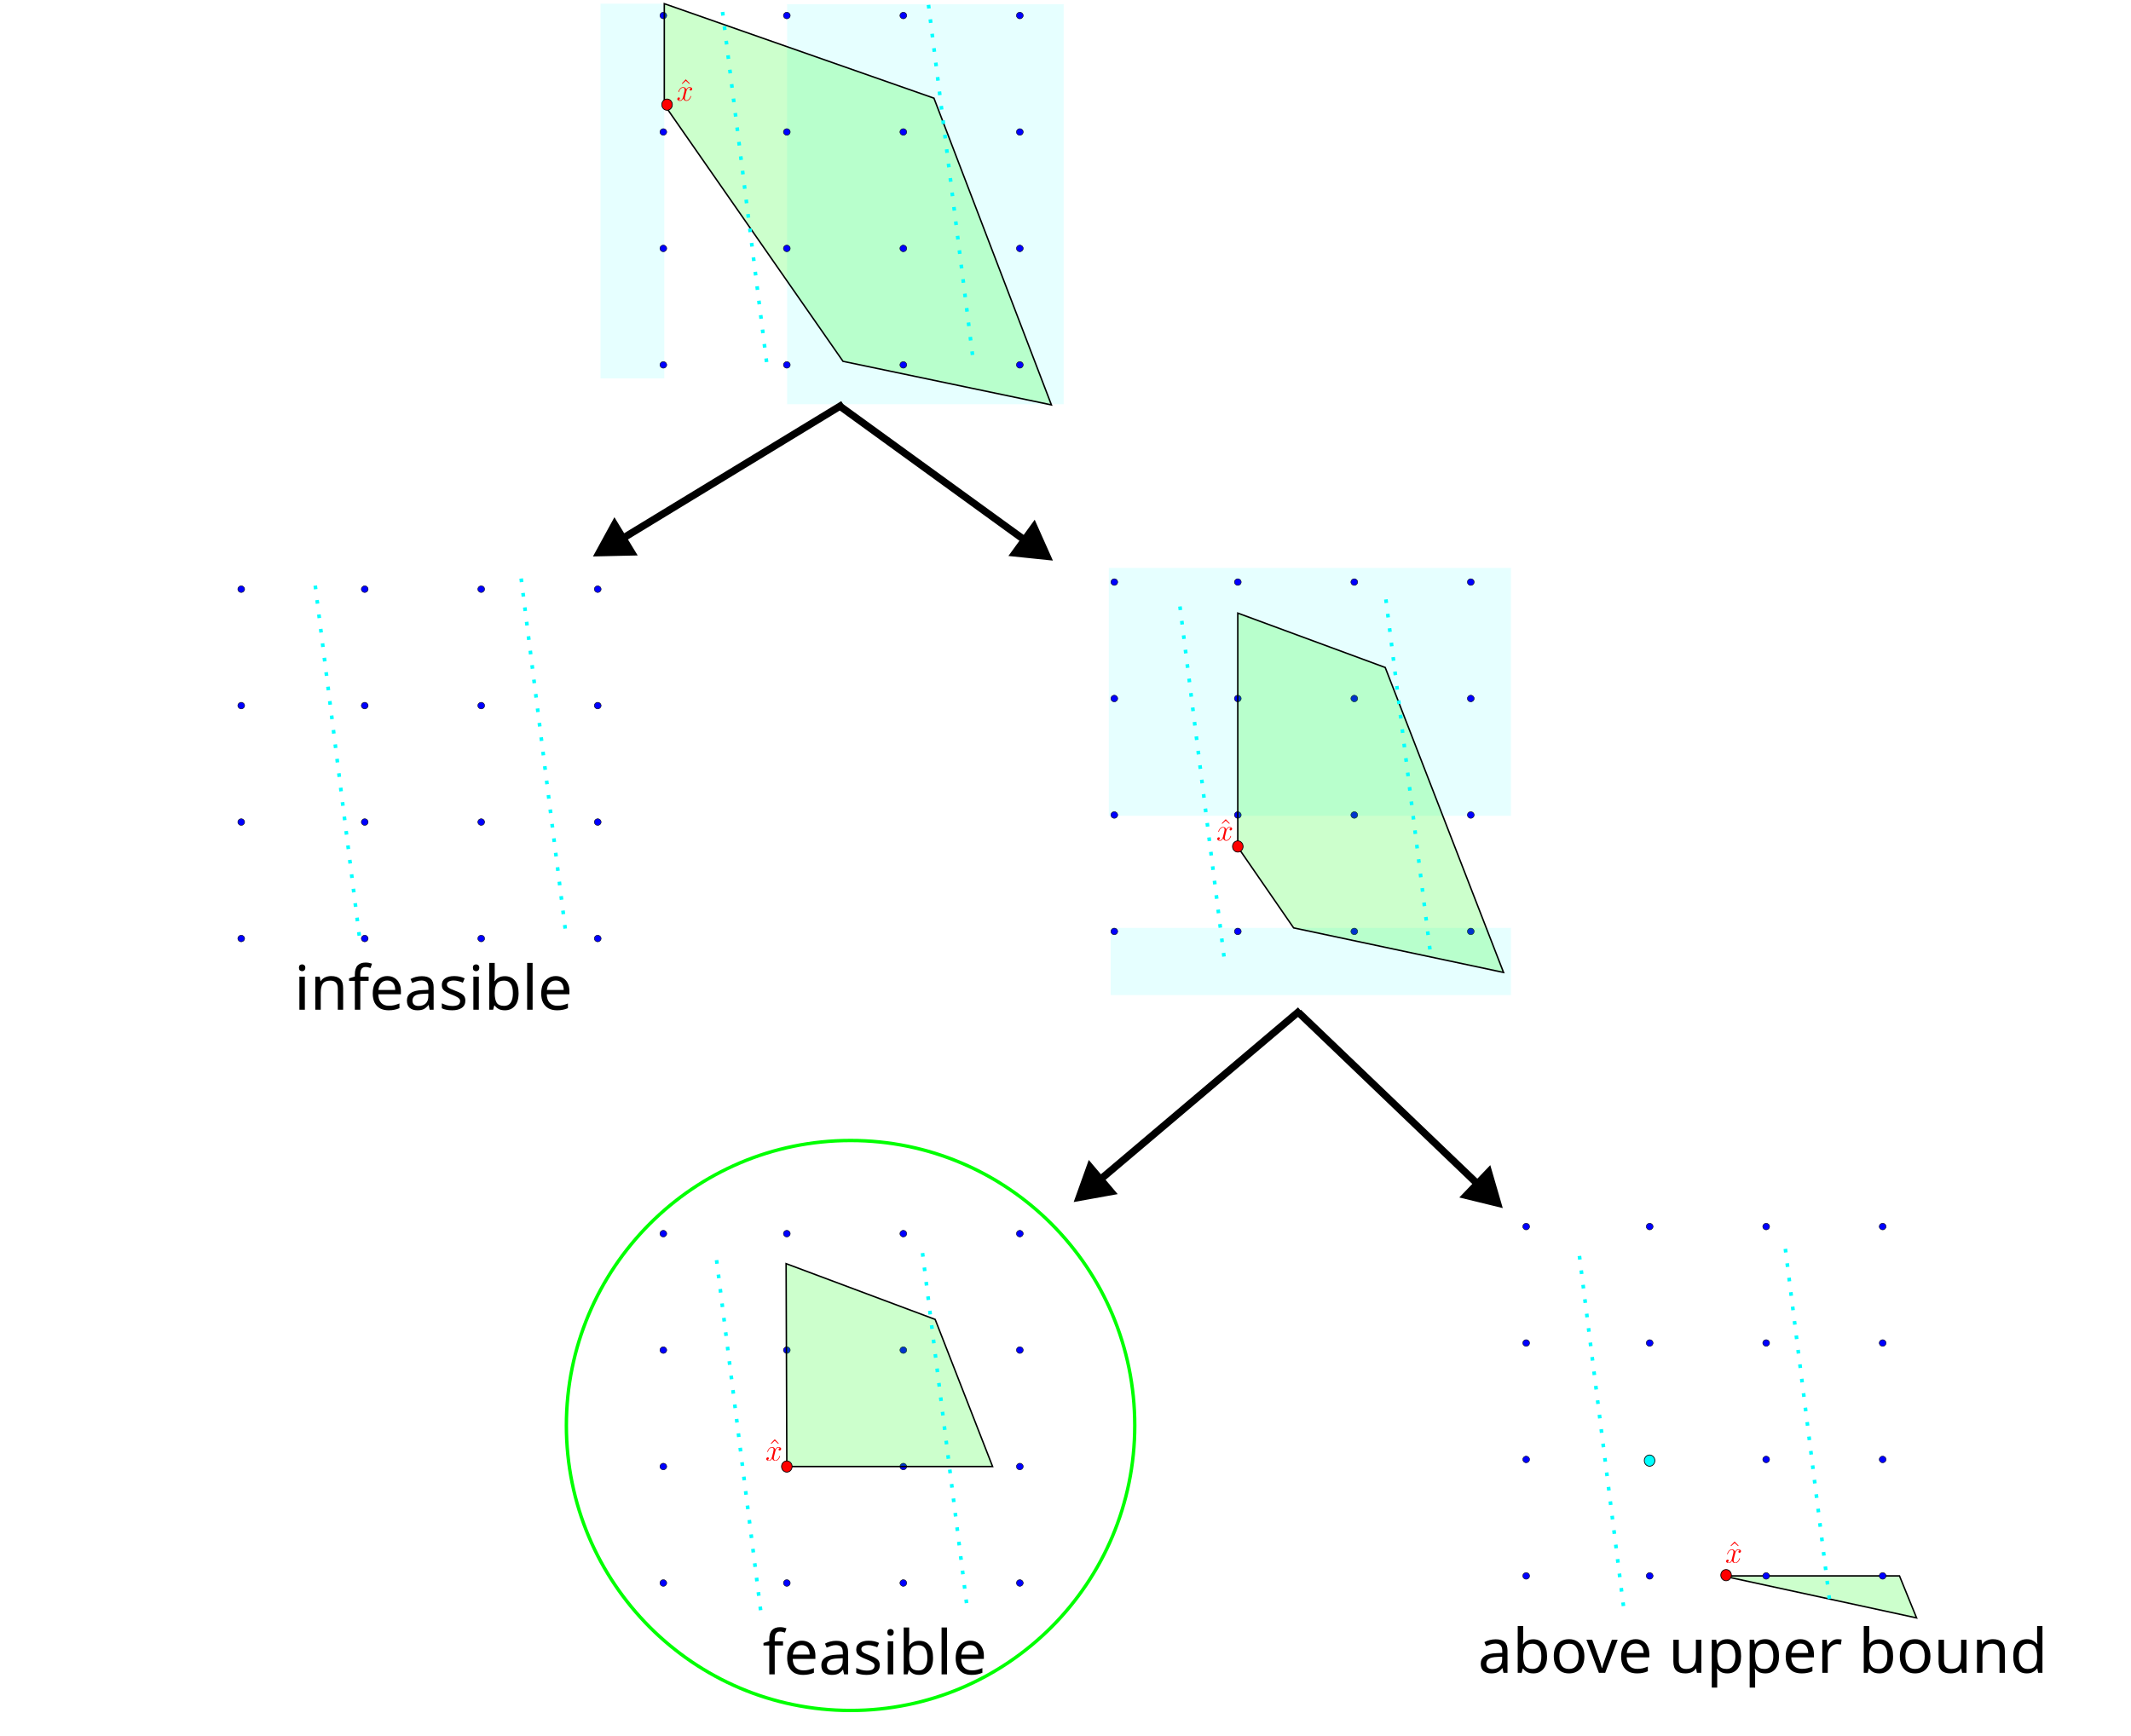
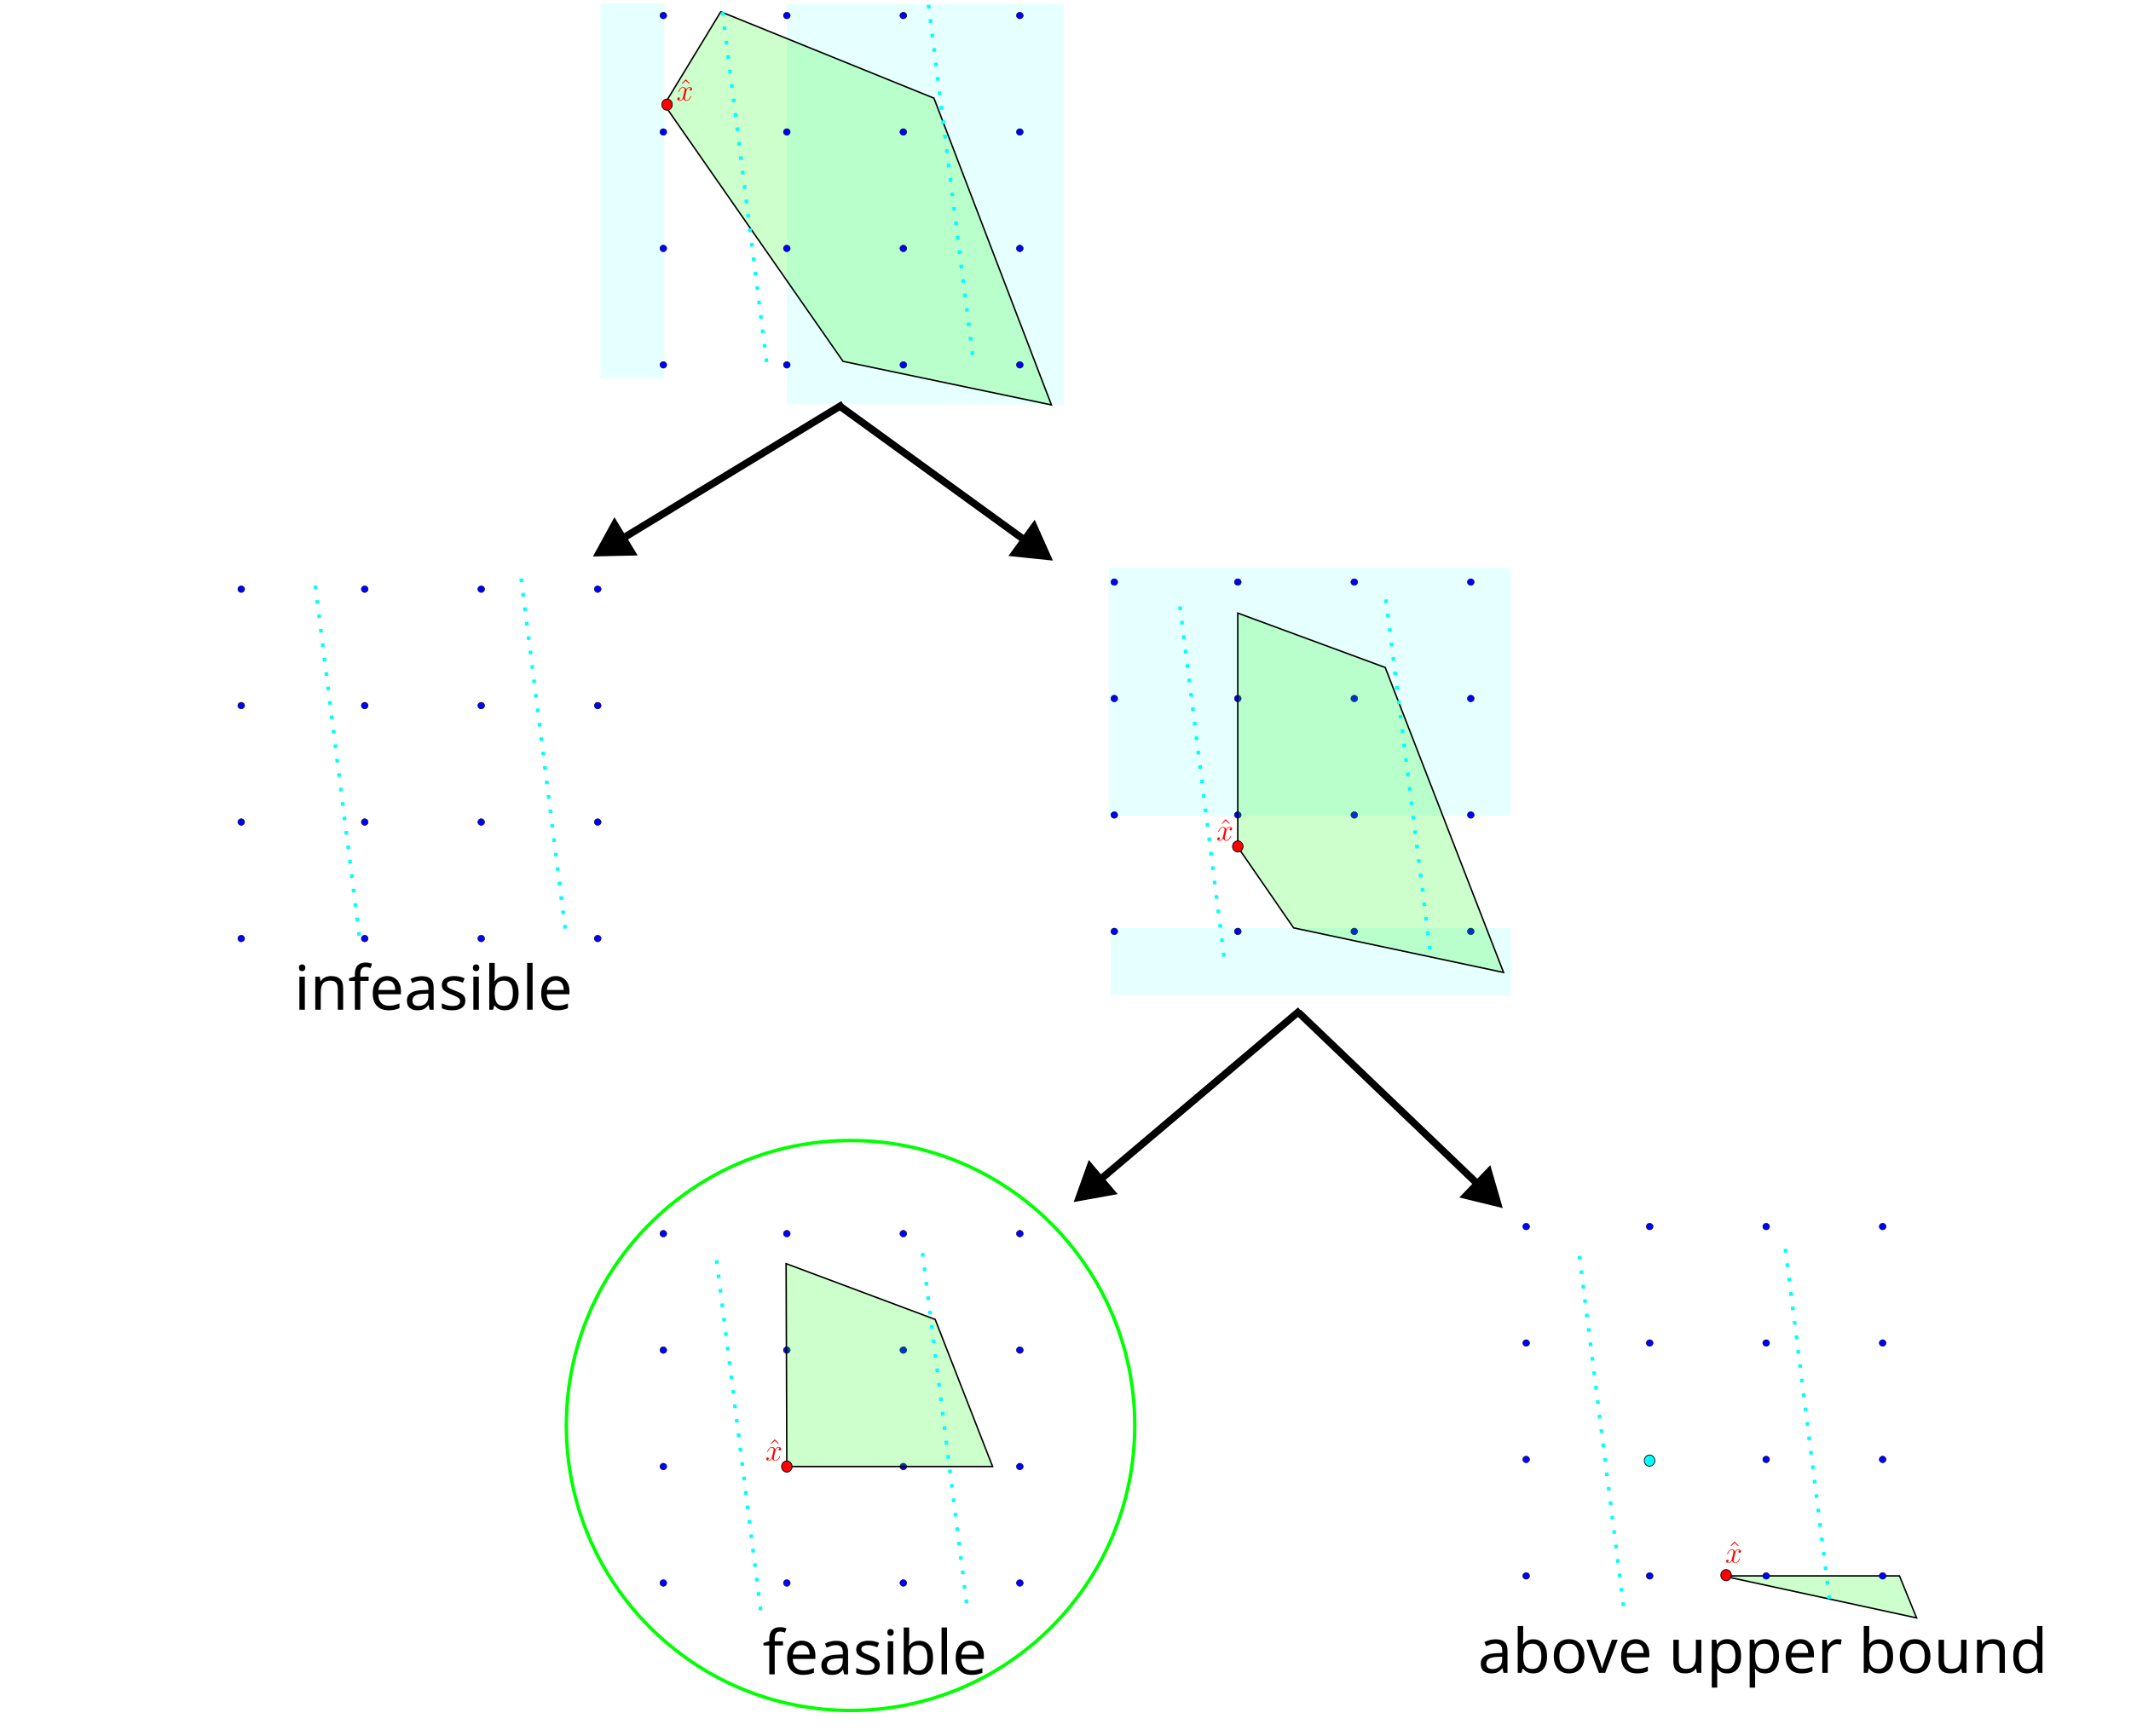
<svg xmlns="http://www.w3.org/2000/svg" width="292.876mm" height="238.552mm" viewBox="0 0 292.876 238.552" version="1.1" id="svg37558">
  <defs id="defs37555">
    <marker style="overflow:visible" id="TriangleStart" refX="0" refY="0" orient="auto-start-reverse" markerWidth="5.324" markerHeight="6.155" viewBox="0 0 5.324 6.155" preserveAspectRatio="xMidYMid">
      <path transform="scale(0.5)" style="fill:context-stroke;fill-rule:evenodd;stroke:context-stroke;stroke-width:1pt" d="M 5.77,0 -2.88,5 V -5 Z" id="path135" />
    </marker>
    <clipPath id="clipPath9973">
      <path clip-rule="nonzero" d="M 14,14 H 43 V 28.836 H 14 Z m 0,0" id="path6578" />
    </clipPath>
    <clipPath id="clipPath9062">
      <path clip-rule="nonzero" d="m 7,5 h 12 v 6.066 H 7 Z m 0,0" id="path4863" />
    </clipPath>
    <clipPath id="clipPath1590">
      <path clip-rule="nonzero" d="m 7,5 h 9 v 6.066 H 7 Z m 0,0" id="path7390" />
    </clipPath>
    <clipPath id="clipPath2948">
      <path clip-rule="nonzero" d="m 15,5 h 5 v 6.066 h -5 z m 0,0" id="path7932" />
    </clipPath>
    <clipPath id="clipPath7494">
      <path clip-rule="nonzero" d="m 20,5 h 12 v 6.066 H 20 Z m 0,0" id="path9555" />
    </clipPath>
    <clipPath id="clipPath3567">
      <path clip-rule="nonzero" d="M 0,0 H 34 V 11.988 H 0 Z m 0,0" id="path1464" />
    </clipPath>
    <clipPath id="clipPath9450">
      <path clip-rule="nonzero" d="m 41,6 h 13 v 5.988 H 41 Z m 0,0" id="path8909" />
    </clipPath>
    <clipPath id="clipPath243">
      <path clip-rule="nonzero" d="m 54,0 h 4 v 11.988 h -4 z m 0,0" id="path9050" />
    </clipPath>
    <clipPath id="clipPath5425">
      <path clip-rule="nonzero" d="M 0,0 H 5 V 5.148 H 0 Z m 0,0" id="path3411" />
    </clipPath>
    <clipPath id="clipPath4204">
      <path clip-rule="nonzero" d="M 0,3 H 6.652 V 8.301 H 0 Z m 0,0" id="path243" />
    </clipPath>
    <clipPath id="clipPath4726">
      <path clip-rule="nonzero" d="M 0,0 H 34 V 11.953 H 0 Z m 0,0" id="path5399" />
    </clipPath>
    <clipPath id="clipPath4014">
      <path clip-rule="nonzero" d="m 41,0 h 4 v 11.953 h -4 z m 0,0" id="path1291" />
    </clipPath>
    <clipPath id="clipPath6702">
      <path clip-rule="nonzero" d="M 0,2 H 7 V 8.047 H 0 Z m 0,0" id="path7622" />
    </clipPath>
    <clipPath id="clipPath7501">
      <path clip-rule="nonzero" d="M 0,3 H 6.652 V 8.301 H 0 Z m 0,0" id="path256" />
    </clipPath>
    <clipPath id="clipPath4959">
      <path clip-rule="nonzero" d="M 1,0 H 4 V 11.953 H 1 Z m 0,0" id="path8237" />
    </clipPath>
    <clipPath id="clipPath1500">
      <path clip-rule="nonzero" d="m 26,7 h 3 v 4.953 h -3 z m 0,0" id="path7387" />
    </clipPath>
    <clipPath id="clipPath6884">
      <path clip-rule="nonzero" d="m 43,0 h 4 v 11.953 h -4 z m 0,0" id="path5489" />
    </clipPath>
    <clipPath id="clipPath5482">
      <path clip-rule="nonzero" d="M 1,0 H 4 V 11.953 H 1 Z m 0,0" id="path7179" />
    </clipPath>
    <clipPath id="clipPath234">
      <path clip-rule="nonzero" d="m 29,7 h 3 v 4.953 h -3 z m 0,0" id="path5732" />
    </clipPath>
    <clipPath id="clipPath3980">
      <path clip-rule="nonzero" d="m 46,0 h 4 v 11.953 h -4 z m 0,0" id="path2864" />
    </clipPath>
    <clipPath id="clipPath1033">
      <path clip-rule="nonzero" d="M 1,0 H 4 V 11.953 H 1 Z m 0,0" id="path2771" />
    </clipPath>
    <clipPath id="clipPath563">
      <path clip-rule="nonzero" d="m 29,7 h 3 v 4.953 h -3 z m 0,0" id="path4974" />
    </clipPath>
    <clipPath id="clipPath8352">
      <path clip-rule="nonzero" d="M 43,0 H 53 V 11.953 H 43 Z m 0,0" id="path4824" />
    </clipPath>
    <clipPath id="clipPath3891">
      <path clip-rule="nonzero" d="M 1,0 H 4 V 11.953 H 1 Z m 0,0" id="path7264" />
    </clipPath>
    <clipPath id="clipPath8942">
      <path clip-rule="nonzero" d="m 29,7 h 3 v 4.953 h -3 z m 0,0" id="path4044" />
    </clipPath>
    <clipPath id="clipPath8629">
      <path clip-rule="nonzero" d="M 43,0 H 53 V 11.953 H 43 Z m 0,0" id="path1640" />
    </clipPath>
  </defs>
  <g id="layer1" transform="translate(-237.2349,-9.895489)">
    <path style="fill:#00ff00;fill-opacity:0.2;stroke:#000000;stroke-width:0.2;stroke-dasharray:none;stroke-opacity:1" d="m 500.642,232.297 -2.35,-5.774 H 473.994 Z" id="path89851" />
    <rect style="fill:#00ffff;fill-opacity:0.1;stroke:none;stroke-width:0.106;stroke-dasharray:none;stroke-opacity:1" id="rect66826" width="8.762" height="51.512" x="319.771" y="10.402" />
    <rect style="fill:#00ffff;fill-opacity:0.1;stroke:none;stroke-width:0.228;stroke-dasharray:none;stroke-opacity:1" id="rect67036" width="38.013" height="54.993" x="345.411" y="10.467" />
    <ellipse style="fill:#0000ff;fill-opacity:1;stroke:#000000;stroke-width:0.063;stroke-dasharray:none;stroke-opacity:1" id="path3632" cx="328.4" cy="12.029" rx="0.468" ry="0.455" />
    <ellipse style="fill:#0000ff;fill-opacity:1;stroke:#000000;stroke-width:0.063;stroke-dasharray:none;stroke-opacity:1" id="ellipse5556" cx="345.373" cy="12.029" rx="0.468" ry="0.455" />
    <ellipse style="fill:#0000ff;fill-opacity:1;stroke:#000000;stroke-width:0.063;stroke-dasharray:none;stroke-opacity:1" id="ellipse5560" cx="361.384" cy="12.029" rx="0.468" ry="0.455" />
    <ellipse style="fill:#0000ff;fill-opacity:1;stroke:#000000;stroke-width:0.063;stroke-dasharray:none;stroke-opacity:1" id="ellipse5564" cx="377.395" cy="12.029" rx="0.468" ry="0.455" />
    <ellipse style="fill:#0000ff;fill-opacity:1;stroke:#000000;stroke-width:0.063;stroke-dasharray:none;stroke-opacity:1" id="ellipse5584" cx="328.4" cy="28.037" rx="0.468" ry="0.455" />
-     <path style="fill:#00ff00;fill-opacity:0.2;stroke:#000000;stroke-width:0.2;stroke-dasharray:none;stroke-opacity:1" d="m 328.533,10.402 v 13.878 l 24.562,35.284 28.642,5.99 -16.144,-42.164 z" id="path81279" />
+     <path style="fill:#00ff00;fill-opacity:0.2;stroke:#000000;stroke-width:0.2;stroke-dasharray:none;stroke-opacity:1" d="m 336.292,11.511 -7.759,12.769 24.562,35.284 28.642,5.99 -16.144,-42.164 z" id="path81279" />
    <ellipse style="fill:#0000ff;fill-opacity:1;stroke:#000000;stroke-width:0.063;stroke-dasharray:none;stroke-opacity:1" id="ellipse5588" cx="345.373" cy="28.037" rx="0.468" ry="0.455" />
    <ellipse style="fill:#0000ff;fill-opacity:1;stroke:#000000;stroke-width:0.063;stroke-dasharray:none;stroke-opacity:1" id="ellipse5592" cx="361.384" cy="28.037" rx="0.468" ry="0.455" />
    <ellipse style="fill:#0000ff;fill-opacity:1;stroke:#000000;stroke-width:0.063;stroke-dasharray:none;stroke-opacity:1" id="ellipse5596" cx="377.395" cy="28.037" rx="0.468" ry="0.455" />
    <ellipse style="fill:#0000ff;fill-opacity:1;stroke:#000000;stroke-width:0.063;stroke-dasharray:none;stroke-opacity:1" id="ellipse5616" cx="328.4" cy="44.044" rx="0.468" ry="0.455" />
    <ellipse style="fill:#0000ff;fill-opacity:1;stroke:#000000;stroke-width:0.063;stroke-dasharray:none;stroke-opacity:1" id="ellipse5620" cx="345.373" cy="44.044" rx="0.468" ry="0.455" />
    <ellipse style="fill:#0000ff;fill-opacity:1;stroke:#000000;stroke-width:0.063;stroke-dasharray:none;stroke-opacity:1" id="ellipse5624" cx="361.384" cy="44.044" rx="0.468" ry="0.455" />
    <ellipse style="fill:#0000ff;fill-opacity:1;stroke:#000000;stroke-width:0.063;stroke-dasharray:none;stroke-opacity:1" id="ellipse5628" cx="377.395" cy="44.044" rx="0.468" ry="0.455" />
    <ellipse style="fill:#0000ff;fill-opacity:1;stroke:#000000;stroke-width:0.063;stroke-dasharray:none;stroke-opacity:1" id="ellipse5648" cx="328.4" cy="60.051" rx="0.468" ry="0.455" />
    <ellipse style="fill:#0000ff;fill-opacity:1;stroke:#000000;stroke-width:0.063;stroke-dasharray:none;stroke-opacity:1" id="ellipse5652" cx="345.373" cy="60.051" rx="0.468" ry="0.455" />
    <ellipse style="fill:#0000ff;fill-opacity:1;stroke:#000000;stroke-width:0.063;stroke-dasharray:none;stroke-opacity:1" id="ellipse5656" cx="361.384" cy="60.051" rx="0.468" ry="0.455" />
    <ellipse style="fill:#0000ff;fill-opacity:1;stroke:#000000;stroke-width:0.063;stroke-dasharray:none;stroke-opacity:1" id="ellipse5660" cx="377.395" cy="60.051" rx="0.468" ry="0.455" />
    <g transform="translate(72.94624,30.08684)" id="g17785" style="fill:#00ffff">
      <g clip-path="url(#clipPath5425)" id="g17" transform="matrix(0.352778,0,0,0.352778,-0.170877,0.0418483)" style="fill:#00ffff">
        <g fill="#000000" fill-opacity="1" id="g15" style="fill:#00ffff">
          <g id="use13" transform="translate(0,5.147)" style="fill:#00ffff">
            <path d="M 3.647,2.724 C 3.429,2.703 3.321,2.692 3.134,2.831 3.052,2.87 2.909,3.044 2.891,3.231 2.868,3.464 3.024,3.637 3.258,3.659 3.537,3.687 3.888,3.47 3.934,3.003 3.99,2.428 3.488,1.939 2.664,1.859 1.109,1.707 -0.612,3.25 -0.777,4.945 -0.877,5.972 -0.332,6.982 0.881,7.101 2.498,7.259 3.647,6.099 3.662,5.944 3.67,5.866 3.598,5.796 3.552,5.792 3.521,5.789 3.504,5.803 3.384,5.901 2.523,6.837 1.387,6.899 0.92,6.854 0.112,6.775 -0.083,6.033 -0.025,5.443 0.016,5.023 0.331,3.892 0.829,3.124 1.195,2.594 1.91,2.021 2.657,2.094 c 0.156,0.015 0.807,0.095 0.99,0.63 z m 0,0" id="path23" style="fill:#00ffff" />
          </g>
        </g>
      </g>
    </g>
    <path style="fill:#000000;fill-opacity:0.2;stroke:#000000;stroke-width:1;stroke-dasharray:none;stroke-opacity:1;marker-end:url(#TriangleStart)" d="M 353.117,65.461 321.762,84.543" id="path47244" />
    <path style="fill:#000000;fill-opacity:0.2;stroke:#000000;stroke-width:1;stroke-dasharray:none;stroke-opacity:1;marker-end:url(#TriangleStart)" d="m 352.614,65.69 26.454,19.18" id="path48163" />
    <path style="fill:#000000;fill-opacity:0.2;stroke:#000000;stroke-width:1;stroke-dasharray:none;stroke-opacity:1;marker-end:url(#TriangleStart)" d="m 415.959,148.755 -28.453,24.084" id="path70128" />
    <text xml:space="preserve" style="font-size:8.467px;font-family:Calibri;-inkscape-font-specification:Calibri;fill:#000000;fill-opacity:1;stroke:none;stroke-width:0.2;stroke-dasharray:none;stroke-opacity:1" x="277.664" y="148.696" id="text70186">
      <tspan id="tspan70184" style="font-size:8.467px;fill:#000000;fill-opacity:1;stroke-width:0.2" x="277.664" y="148.696">infeasible</tspan>
    </text>
    <path style="fill:#000000;fill-opacity:0.2;stroke:#000000;stroke-width:1;stroke-dasharray:none;stroke-opacity:1;marker-end:url(#TriangleStart)" d="m 415.68,149.056 25.526,24.451" id="path70765" />
    <ellipse style="fill:#ff0000;fill-opacity:1;stroke:#000000;stroke-width:0.103;stroke-dasharray:none;stroke-opacity:1" id="ellipse46950" cx="328.913" cy="24.28" rx="0.727" ry="0.772" />
    <g transform="translate(330.3186,20.79866)" id="g47077" style="fill:#ff0000">
      <g fill="#000000" fill-opacity="1" id="g19" transform="matrix(0.352778,0,0,0.352778,-0.115755,-0.001808)" style="fill:#ff0000">
        <g id="use17" transform="translate(0.725,8.302)" style="fill:#ff0000">
          <path d="m 2.922,-8.297 -1.562,1.625 0.188,0.188 1.375,-1.234 1.375,1.234 0.188,-0.188 z m 0,0" id="path31" style="fill:#ff0000" />
        </g>
      </g>
      <g clip-path="url(#clipPath7501)" id="g25" transform="matrix(0.352778,0,0,0.352778,-0.115755,-0.001808)" style="fill:#ff0000">
        <g fill="#000000" fill-opacity="1" id="g23" style="fill:#ff0000">
          <g id="use21" transform="translate(0,8.302)" style="fill:#ff0000">
            <path d="m 5.672,-4.875 c -0.391,0.062 -0.531,0.359 -0.531,0.578 0,0.297 0.219,0.391 0.391,0.391 0.359,0 0.609,-0.312 0.609,-0.641 0,-0.5 -0.578,-0.719 -1.078,-0.719 -0.719,0 -1.125,0.719 -1.234,0.938 -0.281,-0.891 -1.016,-0.938 -1.234,-0.938 -1.219,0 -1.859,1.562 -1.859,1.828 0,0.047 0.047,0.109 0.125,0.109 0.094,0 0.125,-0.078 0.141,-0.125 0.406,-1.328 1.219,-1.578 1.562,-1.578 0.531,0 0.641,0.5 0.641,0.781 0,0.266 -0.078,0.547 -0.219,1.125 L 2.578,-1.5 c -0.172,0.719 -0.516,1.375 -1.156,1.375 -0.062,0 -0.359,0 -0.609,-0.156 C 1.25,-0.359 1.344,-0.719 1.344,-0.859 1.344,-1.094 1.156,-1.25 0.938,-1.25 c -0.297,0 -0.609,0.266 -0.609,0.641 0,0.5 0.562,0.734 1.078,0.734 0.578,0 0.984,-0.453 1.234,-0.953 C 2.828,-0.125 3.438,0.125 3.875,0.125 5.094,0.125 5.734,-1.453 5.734,-1.703 5.734,-1.766 5.688,-1.812 5.625,-1.812 5.516,-1.812 5.5,-1.75 5.469,-1.656 5.141,-0.609 4.453,-0.125 3.906,-0.125 3.484,-0.125 3.266,-0.438 3.266,-0.922 3.266,-1.188 3.312,-1.375 3.5,-2.156 L 3.922,-3.797 C 4.094,-4.5 4.5,-5.031 5.062,-5.031 c 0.016,0 0.359,0 0.609,0.156 z m 0,0" id="path35" style="fill:#ff0000" />
          </g>
        </g>
      </g>
    </g>
    <ellipse style="fill:#0000ff;fill-opacity:1;stroke:#000000;stroke-width:0.063;stroke-dasharray:none;stroke-opacity:1" id="ellipse82037" cx="270.388" cy="90.883" rx="0.468" ry="0.455" />
    <ellipse style="fill:#0000ff;fill-opacity:1;stroke:#000000;stroke-width:0.063;stroke-dasharray:none;stroke-opacity:1" id="ellipse82039" cx="287.361" cy="90.883" rx="0.468" ry="0.455" />
    <ellipse style="fill:#0000ff;fill-opacity:1;stroke:#000000;stroke-width:0.063;stroke-dasharray:none;stroke-opacity:1" id="ellipse82041" cx="303.371" cy="90.883" rx="0.468" ry="0.455" />
    <ellipse style="fill:#0000ff;fill-opacity:1;stroke:#000000;stroke-width:0.063;stroke-dasharray:none;stroke-opacity:1" id="ellipse82043" cx="319.382" cy="90.883" rx="0.468" ry="0.455" />
    <ellipse style="fill:#0000ff;fill-opacity:1;stroke:#000000;stroke-width:0.063;stroke-dasharray:none;stroke-opacity:1" id="ellipse82045" cx="270.388" cy="106.89" rx="0.468" ry="0.455" />
    <ellipse style="fill:#0000ff;fill-opacity:1;stroke:#000000;stroke-width:0.063;stroke-dasharray:none;stroke-opacity:1" id="ellipse82047" cx="287.361" cy="106.89" rx="0.468" ry="0.455" />
    <ellipse style="fill:#0000ff;fill-opacity:1;stroke:#000000;stroke-width:0.063;stroke-dasharray:none;stroke-opacity:1" id="ellipse82049" cx="303.371" cy="106.89" rx="0.468" ry="0.455" />
    <ellipse style="fill:#0000ff;fill-opacity:1;stroke:#000000;stroke-width:0.063;stroke-dasharray:none;stroke-opacity:1" id="ellipse82051" cx="319.382" cy="106.89" rx="0.468" ry="0.455" />
    <ellipse style="fill:#0000ff;fill-opacity:1;stroke:#000000;stroke-width:0.063;stroke-dasharray:none;stroke-opacity:1" id="ellipse82053" cx="270.388" cy="122.898" rx="0.468" ry="0.455" />
    <ellipse style="fill:#0000ff;fill-opacity:1;stroke:#000000;stroke-width:0.063;stroke-dasharray:none;stroke-opacity:1" id="ellipse82055" cx="287.361" cy="122.898" rx="0.468" ry="0.455" />
    <ellipse style="fill:#0000ff;fill-opacity:1;stroke:#000000;stroke-width:0.063;stroke-dasharray:none;stroke-opacity:1" id="ellipse82057" cx="303.371" cy="122.898" rx="0.468" ry="0.455" />
    <ellipse style="fill:#0000ff;fill-opacity:1;stroke:#000000;stroke-width:0.063;stroke-dasharray:none;stroke-opacity:1" id="ellipse82059" cx="319.382" cy="122.898" rx="0.468" ry="0.455" />
    <ellipse style="fill:#0000ff;fill-opacity:1;stroke:#000000;stroke-width:0.063;stroke-dasharray:none;stroke-opacity:1" id="ellipse82061" cx="270.388" cy="138.905" rx="0.468" ry="0.455" />
    <ellipse style="fill:#0000ff;fill-opacity:1;stroke:#000000;stroke-width:0.063;stroke-dasharray:none;stroke-opacity:1" id="ellipse82063" cx="287.361" cy="138.905" rx="0.468" ry="0.455" />
    <ellipse style="fill:#0000ff;fill-opacity:1;stroke:#000000;stroke-width:0.063;stroke-dasharray:none;stroke-opacity:1" id="ellipse82065" cx="303.371" cy="138.905" rx="0.468" ry="0.455" />
    <ellipse style="fill:#0000ff;fill-opacity:1;stroke:#000000;stroke-width:0.063;stroke-dasharray:none;stroke-opacity:1" id="ellipse82067" cx="319.382" cy="138.905" rx="0.468" ry="0.455" />
    <rect style="fill:#00ffff;fill-opacity:0.1;stroke:none;stroke-width:0.113;stroke-dasharray:none;stroke-opacity:1" id="rect89639" width="55.017" height="9.237" x="389.88" y="137.444" />
    <rect style="fill:#00ffff;fill-opacity:0.1;stroke:none;stroke-width:0.217;stroke-dasharray:none;stroke-opacity:1" id="rect89641" width="55.272" height="34.064" x="389.624" y="87.967" />
    <ellipse style="fill:#0000ff;fill-opacity:1;stroke:#000000;stroke-width:0.063;stroke-dasharray:none;stroke-opacity:1" id="ellipse89643" cx="390.38" cy="89.909" rx="0.468" ry="0.455" />
    <ellipse style="fill:#0000ff;fill-opacity:1;stroke:#000000;stroke-width:0.063;stroke-dasharray:none;stroke-opacity:1" id="ellipse89645" cx="407.353" cy="89.909" rx="0.468" ry="0.455" />
    <ellipse style="fill:#0000ff;fill-opacity:1;stroke:#000000;stroke-width:0.063;stroke-dasharray:none;stroke-opacity:1" id="ellipse89647" cx="423.364" cy="89.909" rx="0.468" ry="0.455" />
    <ellipse style="fill:#0000ff;fill-opacity:1;stroke:#000000;stroke-width:0.063;stroke-dasharray:none;stroke-opacity:1" id="ellipse89649" cx="439.374" cy="89.909" rx="0.468" ry="0.455" />
    <ellipse style="fill:#0000ff;fill-opacity:1;stroke:#000000;stroke-width:0.063;stroke-dasharray:none;stroke-opacity:1" id="ellipse89651" cx="390.38" cy="105.916" rx="0.468" ry="0.455" />
    <ellipse style="fill:#0000ff;fill-opacity:1;stroke:#000000;stroke-width:0.063;stroke-dasharray:none;stroke-opacity:1" id="ellipse89655" cx="407.353" cy="105.916" rx="0.468" ry="0.455" />
    <ellipse style="fill:#0000ff;fill-opacity:1;stroke:#000000;stroke-width:0.063;stroke-dasharray:none;stroke-opacity:1" id="ellipse89657" cx="423.364" cy="105.916" rx="0.468" ry="0.455" />
    <ellipse style="fill:#0000ff;fill-opacity:1;stroke:#000000;stroke-width:0.063;stroke-dasharray:none;stroke-opacity:1" id="ellipse89659" cx="439.374" cy="105.916" rx="0.468" ry="0.455" />
    <ellipse style="fill:#0000ff;fill-opacity:1;stroke:#000000;stroke-width:0.063;stroke-dasharray:none;stroke-opacity:1" id="ellipse89661" cx="390.38" cy="121.924" rx="0.468" ry="0.455" />
    <ellipse style="fill:#0000ff;fill-opacity:1;stroke:#000000;stroke-width:0.063;stroke-dasharray:none;stroke-opacity:1" id="ellipse89663" cx="407.353" cy="121.924" rx="0.468" ry="0.455" />
    <ellipse style="fill:#0000ff;fill-opacity:1;stroke:#000000;stroke-width:0.063;stroke-dasharray:none;stroke-opacity:1" id="ellipse89665" cx="423.364" cy="121.924" rx="0.468" ry="0.455" />
    <ellipse style="fill:#0000ff;fill-opacity:1;stroke:#000000;stroke-width:0.063;stroke-dasharray:none;stroke-opacity:1" id="ellipse89667" cx="439.374" cy="121.924" rx="0.468" ry="0.455" />
    <ellipse style="fill:#0000ff;fill-opacity:1;stroke:#000000;stroke-width:0.063;stroke-dasharray:none;stroke-opacity:1" id="ellipse89669" cx="390.38" cy="137.931" rx="0.468" ry="0.455" />
    <ellipse style="fill:#0000ff;fill-opacity:1;stroke:#000000;stroke-width:0.063;stroke-dasharray:none;stroke-opacity:1" id="ellipse89671" cx="407.353" cy="137.931" rx="0.468" ry="0.455" />
    <ellipse style="fill:#0000ff;fill-opacity:1;stroke:#000000;stroke-width:0.063;stroke-dasharray:none;stroke-opacity:1" id="ellipse89673" cx="423.364" cy="137.931" rx="0.468" ry="0.455" />
    <ellipse style="fill:#0000ff;fill-opacity:1;stroke:#000000;stroke-width:0.063;stroke-dasharray:none;stroke-opacity:1" id="ellipse89675" cx="439.374" cy="137.931" rx="0.468" ry="0.455" />
    <path style="fill:#00ff00;fill-opacity:0.2;stroke:#000000;stroke-width:0.2;stroke-dasharray:none;stroke-opacity:1" d="m 443.876,143.569 -16.263,-41.92 -20.26,-7.473 v 32.154 l 7.67,11.113 z" id="path89707" />
    <ellipse style="fill:#ff0000;fill-opacity:1;stroke:#000000;stroke-width:0.103;stroke-dasharray:none;stroke-opacity:1" id="ellipse89677" cx="407.353" cy="126.253" rx="0.727" ry="0.772" />
    <g transform="translate(404.5236,122.5028)" id="g89693" style="fill:#ff0000">
      <g fill="#000000" fill-opacity="1" id="g89683" transform="matrix(0.352778,0,0,0.352778,-0.115755,-0.001808)" style="fill:#ff0000">
        <g id="g89681" transform="translate(0.725,8.302)" style="fill:#ff0000">
          <path d="m 2.922,-8.297 -1.562,1.625 0.188,0.188 1.375,-1.234 1.375,1.234 0.188,-0.188 z m 0,0" id="path89679" style="fill:#ff0000" />
        </g>
      </g>
      <g clip-path="url(#clipPath7501)" id="g89691" transform="matrix(0.352778,0,0,0.352778,-0.115755,-0.001808)" style="fill:#ff0000">
        <g fill="#000000" fill-opacity="1" id="g89689" style="fill:#ff0000">
          <g id="g89687" transform="translate(0,8.302)" style="fill:#ff0000">
            <path d="m 5.672,-4.875 c -0.391,0.062 -0.531,0.359 -0.531,0.578 0,0.297 0.219,0.391 0.391,0.391 0.359,0 0.609,-0.312 0.609,-0.641 0,-0.5 -0.578,-0.719 -1.078,-0.719 -0.719,0 -1.125,0.719 -1.234,0.938 -0.281,-0.891 -1.016,-0.938 -1.234,-0.938 -1.219,0 -1.859,1.562 -1.859,1.828 0,0.047 0.047,0.109 0.125,0.109 0.094,0 0.125,-0.078 0.141,-0.125 0.406,-1.328 1.219,-1.578 1.562,-1.578 0.531,0 0.641,0.5 0.641,0.781 0,0.266 -0.078,0.547 -0.219,1.125 L 2.578,-1.5 c -0.172,0.719 -0.516,1.375 -1.156,1.375 -0.062,0 -0.359,0 -0.609,-0.156 C 1.25,-0.359 1.344,-0.719 1.344,-0.859 1.344,-1.094 1.156,-1.25 0.938,-1.25 c -0.297,0 -0.609,0.266 -0.609,0.641 0,0.5 0.562,0.734 1.078,0.734 0.578,0 0.984,-0.453 1.234,-0.953 C 2.828,-0.125 3.438,0.125 3.875,0.125 5.094,0.125 5.734,-1.453 5.734,-1.703 5.734,-1.766 5.688,-1.812 5.625,-1.812 5.516,-1.812 5.5,-1.75 5.469,-1.656 5.141,-0.609 4.453,-0.125 3.906,-0.125 3.484,-0.125 3.266,-0.438 3.266,-0.922 3.266,-1.188 3.312,-1.375 3.5,-2.156 L 3.922,-3.797 C 4.094,-4.5 4.5,-5.031 5.062,-5.031 c 0.016,0 0.359,0 0.609,0.156 z m 0,0" id="path89685" style="fill:#ff0000" />
          </g>
        </g>
      </g>
    </g>
    <ellipse style="fill:#0000ff;fill-opacity:1;stroke:#000000;stroke-width:0.063;stroke-dasharray:none;stroke-opacity:1" id="ellipse89713" cx="328.4" cy="179.475" rx="0.468" ry="0.455" />
    <ellipse style="fill:#0000ff;fill-opacity:1;stroke:#000000;stroke-width:0.063;stroke-dasharray:none;stroke-opacity:1" id="ellipse89715" cx="345.373" cy="179.475" rx="0.468" ry="0.455" />
    <ellipse style="fill:#0000ff;fill-opacity:1;stroke:#000000;stroke-width:0.063;stroke-dasharray:none;stroke-opacity:1" id="ellipse89717" cx="361.384" cy="179.475" rx="0.468" ry="0.455" />
    <ellipse style="fill:#0000ff;fill-opacity:1;stroke:#000000;stroke-width:0.063;stroke-dasharray:none;stroke-opacity:1" id="ellipse89719" cx="377.395" cy="179.475" rx="0.468" ry="0.455" />
    <ellipse style="fill:#0000ff;fill-opacity:1;stroke:#000000;stroke-width:0.063;stroke-dasharray:none;stroke-opacity:1" id="ellipse89721" cx="328.4" cy="195.482" rx="0.468" ry="0.455" />
    <ellipse style="fill:#0000ff;fill-opacity:1;stroke:#000000;stroke-width:0.063;stroke-dasharray:none;stroke-opacity:1" id="ellipse89723" cx="345.373" cy="195.482" rx="0.468" ry="0.455" />
    <ellipse style="fill:#0000ff;fill-opacity:1;stroke:#000000;stroke-width:0.063;stroke-dasharray:none;stroke-opacity:1" id="ellipse89725" cx="361.384" cy="195.482" rx="0.468" ry="0.455" />
    <ellipse style="fill:#0000ff;fill-opacity:1;stroke:#000000;stroke-width:0.063;stroke-dasharray:none;stroke-opacity:1" id="ellipse89727" cx="377.395" cy="195.482" rx="0.468" ry="0.455" />
    <ellipse style="fill:#0000ff;fill-opacity:1;stroke:#000000;stroke-width:0.063;stroke-dasharray:none;stroke-opacity:1" id="ellipse89729" cx="328.4" cy="211.489" rx="0.468" ry="0.455" />
    <ellipse style="fill:#0000ff;fill-opacity:1;stroke:#000000;stroke-width:0.063;stroke-dasharray:none;stroke-opacity:1" id="ellipse89731" cx="345.373" cy="211.489" rx="0.468" ry="0.455" />
    <ellipse style="fill:#0000ff;fill-opacity:1;stroke:#000000;stroke-width:0.063;stroke-dasharray:none;stroke-opacity:1" id="ellipse89733" cx="361.384" cy="211.489" rx="0.468" ry="0.455" />
    <ellipse style="fill:#0000ff;fill-opacity:1;stroke:#000000;stroke-width:0.063;stroke-dasharray:none;stroke-opacity:1" id="ellipse89735" cx="377.395" cy="211.489" rx="0.468" ry="0.455" />
    <ellipse style="fill:#0000ff;fill-opacity:1;stroke:#000000;stroke-width:0.063;stroke-dasharray:none;stroke-opacity:1" id="ellipse89737" cx="328.4" cy="227.497" rx="0.468" ry="0.455" />
    <ellipse style="fill:#0000ff;fill-opacity:1;stroke:#000000;stroke-width:0.063;stroke-dasharray:none;stroke-opacity:1" id="ellipse89739" cx="345.373" cy="227.497" rx="0.468" ry="0.455" />
    <ellipse style="fill:#0000ff;fill-opacity:1;stroke:#000000;stroke-width:0.063;stroke-dasharray:none;stroke-opacity:1" id="ellipse89741" cx="361.384" cy="227.497" rx="0.468" ry="0.455" />
    <ellipse style="fill:#0000ff;fill-opacity:1;stroke:#000000;stroke-width:0.063;stroke-dasharray:none;stroke-opacity:1" id="ellipse89743" cx="377.395" cy="227.497" rx="0.468" ry="0.455" />
    <path style="fill:#00ff00;fill-opacity:0.2;stroke:#000000;stroke-width:0.2;stroke-dasharray:none;stroke-opacity:1" d="m 345.373,211.489 -0.1,-27.89 20.488,7.667 7.891,20.223 z" id="path89777" />
    <ellipse style="fill:#ff0000;fill-opacity:1;stroke:#000000;stroke-width:0.103;stroke-dasharray:none;stroke-opacity:1" id="ellipse89747" cx="345.373" cy="211.489" rx="0.727" ry="0.772" />
    <g transform="translate(342.5441,207.7392)" id="g89763" style="fill:#ff0000">
      <g fill="#000000" fill-opacity="1" id="g89753" transform="matrix(0.352778,0,0,0.352778,-0.115755,-0.001808)" style="fill:#ff0000">
        <g id="g89751" transform="translate(0.725,8.302)" style="fill:#ff0000">
          <path d="m 2.922,-8.297 -1.562,1.625 0.188,0.188 1.375,-1.234 1.375,1.234 0.188,-0.188 z m 0,0" id="path89749" style="fill:#ff0000" />
        </g>
      </g>
      <g clip-path="url(#clipPath7501)" id="g89761" transform="matrix(0.352778,0,0,0.352778,-0.115755,-0.001808)" style="fill:#ff0000">
        <g fill="#000000" fill-opacity="1" id="g89759" style="fill:#ff0000">
          <g id="g89757" transform="translate(0,8.302)" style="fill:#ff0000">
            <path d="m 5.672,-4.875 c -0.391,0.062 -0.531,0.359 -0.531,0.578 0,0.297 0.219,0.391 0.391,0.391 0.359,0 0.609,-0.312 0.609,-0.641 0,-0.5 -0.578,-0.719 -1.078,-0.719 -0.719,0 -1.125,0.719 -1.234,0.938 -0.281,-0.891 -1.016,-0.938 -1.234,-0.938 -1.219,0 -1.859,1.562 -1.859,1.828 0,0.047 0.047,0.109 0.125,0.109 0.094,0 0.125,-0.078 0.141,-0.125 0.406,-1.328 1.219,-1.578 1.562,-1.578 0.531,0 0.641,0.5 0.641,0.781 0,0.266 -0.078,0.547 -0.219,1.125 L 2.578,-1.5 c -0.172,0.719 -0.516,1.375 -1.156,1.375 -0.062,0 -0.359,0 -0.609,-0.156 C 1.25,-0.359 1.344,-0.719 1.344,-0.859 1.344,-1.094 1.156,-1.25 0.938,-1.25 c -0.297,0 -0.609,0.266 -0.609,0.641 0,0.5 0.562,0.734 1.078,0.734 0.578,0 0.984,-0.453 1.234,-0.953 C 2.828,-0.125 3.438,0.125 3.875,0.125 5.094,0.125 5.734,-1.453 5.734,-1.703 5.734,-1.766 5.688,-1.812 5.625,-1.812 5.516,-1.812 5.5,-1.75 5.469,-1.656 5.141,-0.609 4.453,-0.125 3.906,-0.125 3.484,-0.125 3.266,-0.438 3.266,-0.922 3.266,-1.188 3.312,-1.375 3.5,-2.156 L 3.922,-3.797 C 4.094,-4.5 4.5,-5.031 5.062,-5.031 c 0.016,0 0.359,0 0.609,0.156 z m 0,0" id="path89755" style="fill:#ff0000" />
          </g>
        </g>
      </g>
    </g>
    <ellipse style="fill:#0000ff;fill-opacity:1;stroke:#000000;stroke-width:0.063;stroke-dasharray:none;stroke-opacity:1" id="ellipse89791" cx="446.985" cy="178.5" rx="0.468" ry="0.455" />
    <ellipse style="fill:#0000ff;fill-opacity:1;stroke:#000000;stroke-width:0.063;stroke-dasharray:none;stroke-opacity:1" id="ellipse89793" cx="463.958" cy="178.5" rx="0.468" ry="0.455" />
    <ellipse style="fill:#0000ff;fill-opacity:1;stroke:#000000;stroke-width:0.063;stroke-dasharray:none;stroke-opacity:1" id="ellipse89795" cx="479.969" cy="178.5" rx="0.468" ry="0.455" />
    <ellipse style="fill:#0000ff;fill-opacity:1;stroke:#000000;stroke-width:0.063;stroke-dasharray:none;stroke-opacity:1" id="ellipse89797" cx="495.98" cy="178.5" rx="0.468" ry="0.455" />
    <ellipse style="fill:#0000ff;fill-opacity:1;stroke:#000000;stroke-width:0.063;stroke-dasharray:none;stroke-opacity:1" id="ellipse89799" cx="446.985" cy="194.508" rx="0.468" ry="0.455" />
    <ellipse style="fill:#0000ff;fill-opacity:1;stroke:#000000;stroke-width:0.063;stroke-dasharray:none;stroke-opacity:1" id="ellipse89801" cx="463.958" cy="194.508" rx="0.468" ry="0.455" />
    <ellipse style="fill:#0000ff;fill-opacity:1;stroke:#000000;stroke-width:0.063;stroke-dasharray:none;stroke-opacity:1" id="ellipse89803" cx="479.969" cy="194.508" rx="0.468" ry="0.455" />
    <ellipse style="fill:#0000ff;fill-opacity:1;stroke:#000000;stroke-width:0.063;stroke-dasharray:none;stroke-opacity:1" id="ellipse89805" cx="495.98" cy="194.508" rx="0.468" ry="0.455" />
    <ellipse style="fill:#0000ff;fill-opacity:1;stroke:#000000;stroke-width:0.063;stroke-dasharray:none;stroke-opacity:1" id="ellipse89807" cx="446.985" cy="210.515" rx="0.468" ry="0.455" />
    <ellipse style="fill:#0000ff;fill-opacity:1;stroke:#000000;stroke-width:0.063;stroke-dasharray:none;stroke-opacity:1" id="ellipse89809" cx="463.958" cy="210.515" rx="0.468" ry="0.455" />
    <ellipse style="fill:#0000ff;fill-opacity:1;stroke:#000000;stroke-width:0.063;stroke-dasharray:none;stroke-opacity:1" id="ellipse89811" cx="479.969" cy="210.515" rx="0.468" ry="0.455" />
    <ellipse style="fill:#0000ff;fill-opacity:1;stroke:#000000;stroke-width:0.063;stroke-dasharray:none;stroke-opacity:1" id="ellipse89813" cx="495.98" cy="210.515" rx="0.468" ry="0.455" />
    <ellipse style="fill:#0000ff;fill-opacity:1;stroke:#000000;stroke-width:0.063;stroke-dasharray:none;stroke-opacity:1" id="ellipse89815" cx="446.985" cy="226.523" rx="0.468" ry="0.455" />
    <ellipse style="fill:#0000ff;fill-opacity:1;stroke:#000000;stroke-width:0.063;stroke-dasharray:none;stroke-opacity:1" id="ellipse89817" cx="463.958" cy="226.523" rx="0.468" ry="0.455" />
    <ellipse style="fill:#0000ff;fill-opacity:1;stroke:#000000;stroke-width:0.063;stroke-dasharray:none;stroke-opacity:1" id="ellipse89819" cx="479.969" cy="226.523" rx="0.468" ry="0.455" />
    <ellipse style="fill:#0000ff;fill-opacity:1;stroke:#000000;stroke-width:0.063;stroke-dasharray:none;stroke-opacity:1" id="ellipse89821" cx="495.98" cy="226.523" rx="0.468" ry="0.455" />
    <ellipse style="fill:#ff0000;fill-opacity:1;stroke:#000000;stroke-width:0.103;stroke-dasharray:none;stroke-opacity:1" id="ellipse89825" cx="474.461" cy="226.422" rx="0.727" ry="0.772" />
    <g transform="translate(474.4607,221.7976)" id="g89841" style="fill:#ff0000">
      <g fill="#000000" fill-opacity="1" id="g89831" transform="matrix(0.352778,0,0,0.352778,-0.115755,-0.001808)" style="fill:#ff0000">
        <g id="g89829" transform="translate(0.725,8.302)" style="fill:#ff0000">
          <path d="m 2.922,-8.297 -1.562,1.625 0.188,0.188 1.375,-1.234 1.375,1.234 0.188,-0.188 z m 0,0" id="path89827" style="fill:#ff0000" />
        </g>
      </g>
      <g clip-path="url(#clipPath7501)" id="g89839" transform="matrix(0.352778,0,0,0.352778,-0.115755,-0.001808)" style="fill:#ff0000">
        <g fill="#000000" fill-opacity="1" id="g89837" style="fill:#ff0000">
          <g id="g89835" transform="translate(0,8.302)" style="fill:#ff0000">
            <path d="m 5.672,-4.875 c -0.391,0.062 -0.531,0.359 -0.531,0.578 0,0.297 0.219,0.391 0.391,0.391 0.359,0 0.609,-0.312 0.609,-0.641 0,-0.5 -0.578,-0.719 -1.078,-0.719 -0.719,0 -1.125,0.719 -1.234,0.938 -0.281,-0.891 -1.016,-0.938 -1.234,-0.938 -1.219,0 -1.859,1.562 -1.859,1.828 0,0.047 0.047,0.109 0.125,0.109 0.094,0 0.125,-0.078 0.141,-0.125 0.406,-1.328 1.219,-1.578 1.562,-1.578 0.531,0 0.641,0.5 0.641,0.781 0,0.266 -0.078,0.547 -0.219,1.125 L 2.578,-1.5 c -0.172,0.719 -0.516,1.375 -1.156,1.375 -0.062,0 -0.359,0 -0.609,-0.156 C 1.25,-0.359 1.344,-0.719 1.344,-0.859 1.344,-1.094 1.156,-1.25 0.938,-1.25 c -0.297,0 -0.609,0.266 -0.609,0.641 0,0.5 0.562,0.734 1.078,0.734 0.578,0 0.984,-0.453 1.234,-0.953 C 2.828,-0.125 3.438,0.125 3.875,0.125 5.094,0.125 5.734,-1.453 5.734,-1.703 5.734,-1.766 5.688,-1.812 5.625,-1.812 5.516,-1.812 5.5,-1.75 5.469,-1.656 5.141,-0.609 4.453,-0.125 3.906,-0.125 3.484,-0.125 3.266,-0.438 3.266,-0.922 3.266,-1.188 3.312,-1.375 3.5,-2.156 L 3.922,-3.797 C 4.094,-4.5 4.5,-5.031 5.062,-5.031 c 0.016,0 0.359,0 0.609,0.156 z m 0,0" id="path89833" style="fill:#ff0000" />
          </g>
        </g>
      </g>
    </g>
    <text xml:space="preserve" style="font-size:8.467px;font-family:Calibri;-inkscape-font-specification:Calibri;fill:#000000;fill-opacity:1;stroke:none;stroke-width:0.2;stroke-dasharray:none;stroke-opacity:1" x="342.041" y="240.054" id="text89855">
      <tspan id="tspan89853" style="font-size:8.467px;fill:#000000;fill-opacity:1;stroke-width:0.2" x="342.041" y="240.054">feasible</tspan>
    </text>
    <text xml:space="preserve" style="font-size:8.467px;font-family:Calibri;-inkscape-font-specification:Calibri;fill:#000000;fill-opacity:1;stroke:none;stroke-width:0.2;stroke-dasharray:none;stroke-opacity:1" x="440.356" y="239.848" id="text89961">
      <tspan id="tspan89959" style="font-size:8.467px;fill:#000000;fill-opacity:1;stroke-width:0.2" x="440.356" y="239.848">above upper bound</tspan>
    </text>
    <path style="fill:#00ff00;fill-opacity:0.2;stroke:#00ffff;stroke-width:0.5;stroke-dasharray:0.5, 1.5;stroke-dashoffset:0;stroke-opacity:1" d="m 336.54,11.542 6.162,48.996" id="path89963" />
    <path style="fill:#00ff00;fill-opacity:0.2;stroke:#00ffff;stroke-width:0.5;stroke-dasharray:0.5, 1.5;stroke-dashoffset:0;stroke-opacity:1" d="m 364.843,10.568 6.162,48.996" id="path90289" />
    <path style="fill:#00ff00;fill-opacity:0.2;stroke:#00ffff;stroke-width:0.5;stroke-dasharray:0.5, 1.5;stroke-dashoffset:0;stroke-opacity:1" d="m 280.561,90.396 6.162,48.996" id="path90291" />
    <path style="fill:#00ff00;fill-opacity:0.2;stroke:#00ffff;stroke-width:0.5;stroke-dasharray:0.5, 1.5;stroke-dashoffset:0;stroke-opacity:1" d="m 308.863,89.422 6.162,48.996" id="path90293" />
    <path style="fill:#00ff00;fill-opacity:0.2;stroke:#00ffff;stroke-width:0.5;stroke-dasharray:0.5, 1.5;stroke-dashoffset:0;stroke-opacity:1" d="m 399.404,93.262 6.162,48.996" id="path90295" />
    <path style="fill:#00ff00;fill-opacity:0.2;stroke:#00ffff;stroke-width:0.5;stroke-dasharray:0.5, 1.5;stroke-dashoffset:0;stroke-opacity:1" d="m 427.706,92.288 6.162,48.996" id="path90297" />
    <path style="fill:#00ff00;fill-opacity:0.2;stroke:#00ffff;stroke-width:0.5;stroke-dasharray:0.5, 1.5;stroke-dashoffset:0;stroke-opacity:1" d="m 335.72,183.118 6.162,48.996" id="path90299" />
    <path style="fill:#00ff00;fill-opacity:0.2;stroke:#00ffff;stroke-width:0.5;stroke-dasharray:0.5, 1.5;stroke-dashoffset:0;stroke-opacity:1" d="m 364.023,182.144 6.162,48.996" id="path90301" />
    <path style="fill:#00ff00;fill-opacity:0.2;stroke:#00ffff;stroke-width:0.5;stroke-dasharray:0.5, 1.5;stroke-dashoffset:0;stroke-opacity:1" d="m 454.305,182.543 6.162,48.996" id="path90303" />
    <path style="fill:#00ff00;fill-opacity:0.2;stroke:#00ffff;stroke-width:0.5;stroke-dasharray:0.5, 1.5;stroke-dashoffset:0;stroke-opacity:1" d="m 482.608,181.569 6.162,48.996" id="path90305" />
    <ellipse style="fill:none;fill-opacity:0.2;stroke:#00ff00;stroke-width:0.468;stroke-dasharray:none;stroke-dashoffset:0;stroke-opacity:1" id="path90367" cx="354.133" cy="205.847" rx="39.059" ry="39.174" />
    <ellipse style="fill:#00ffff;fill-opacity:1;stroke:#000000;stroke-width:0.103;stroke-dasharray:none;stroke-opacity:1" id="ellipse90377" cx="463.946" cy="210.674" rx="0.727" ry="0.772" />
  </g>
</svg>
